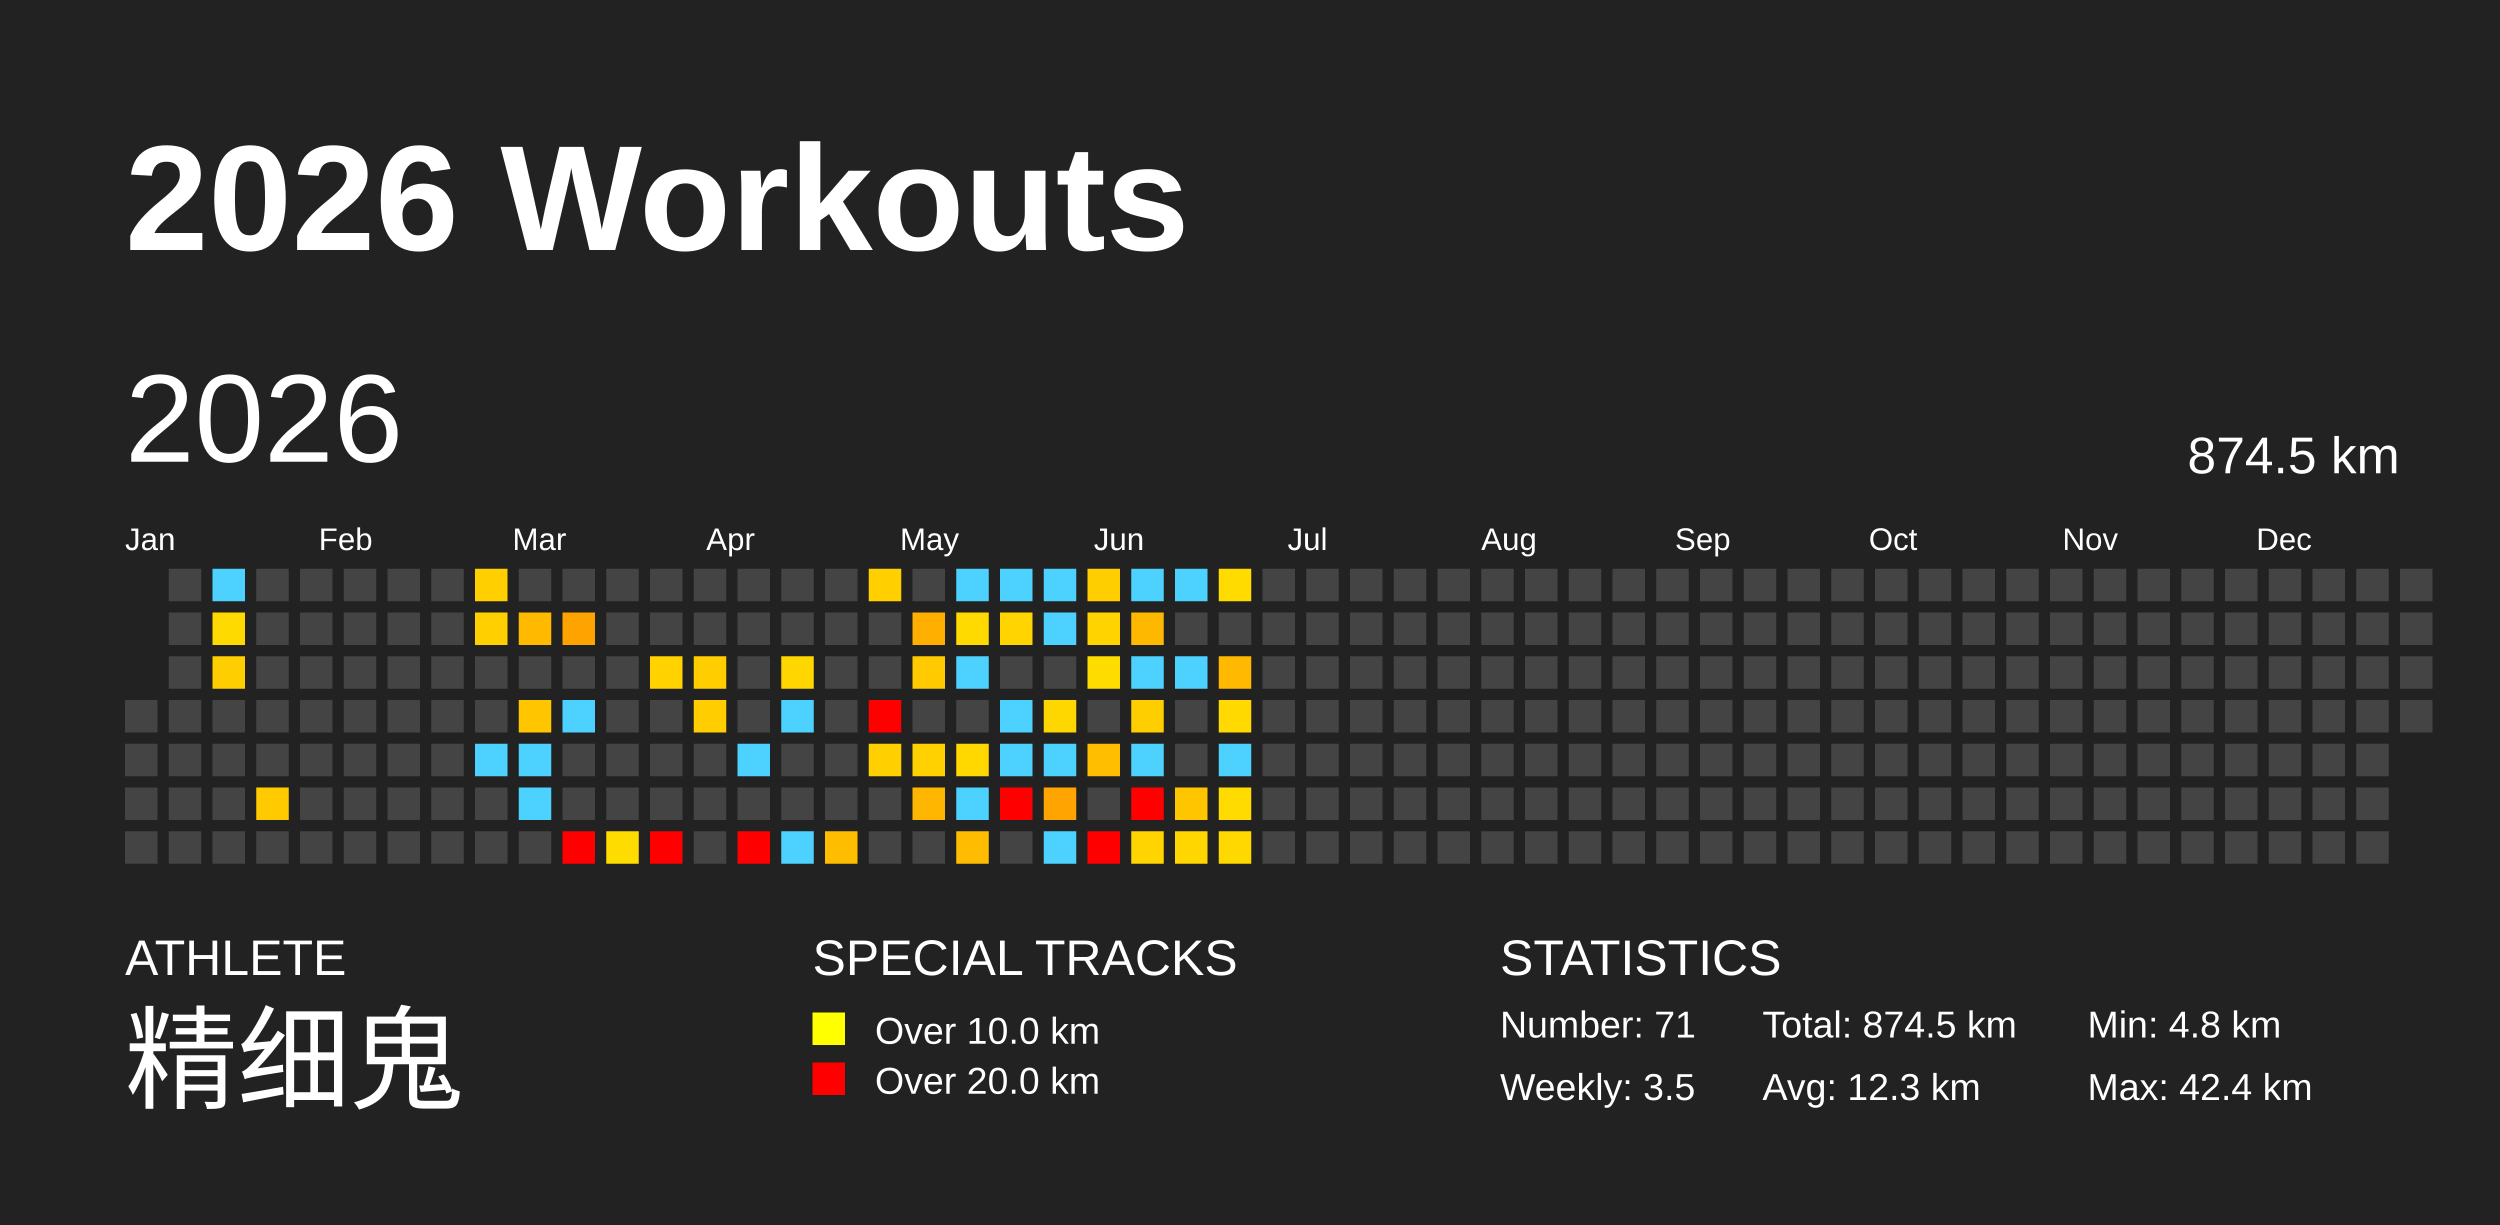
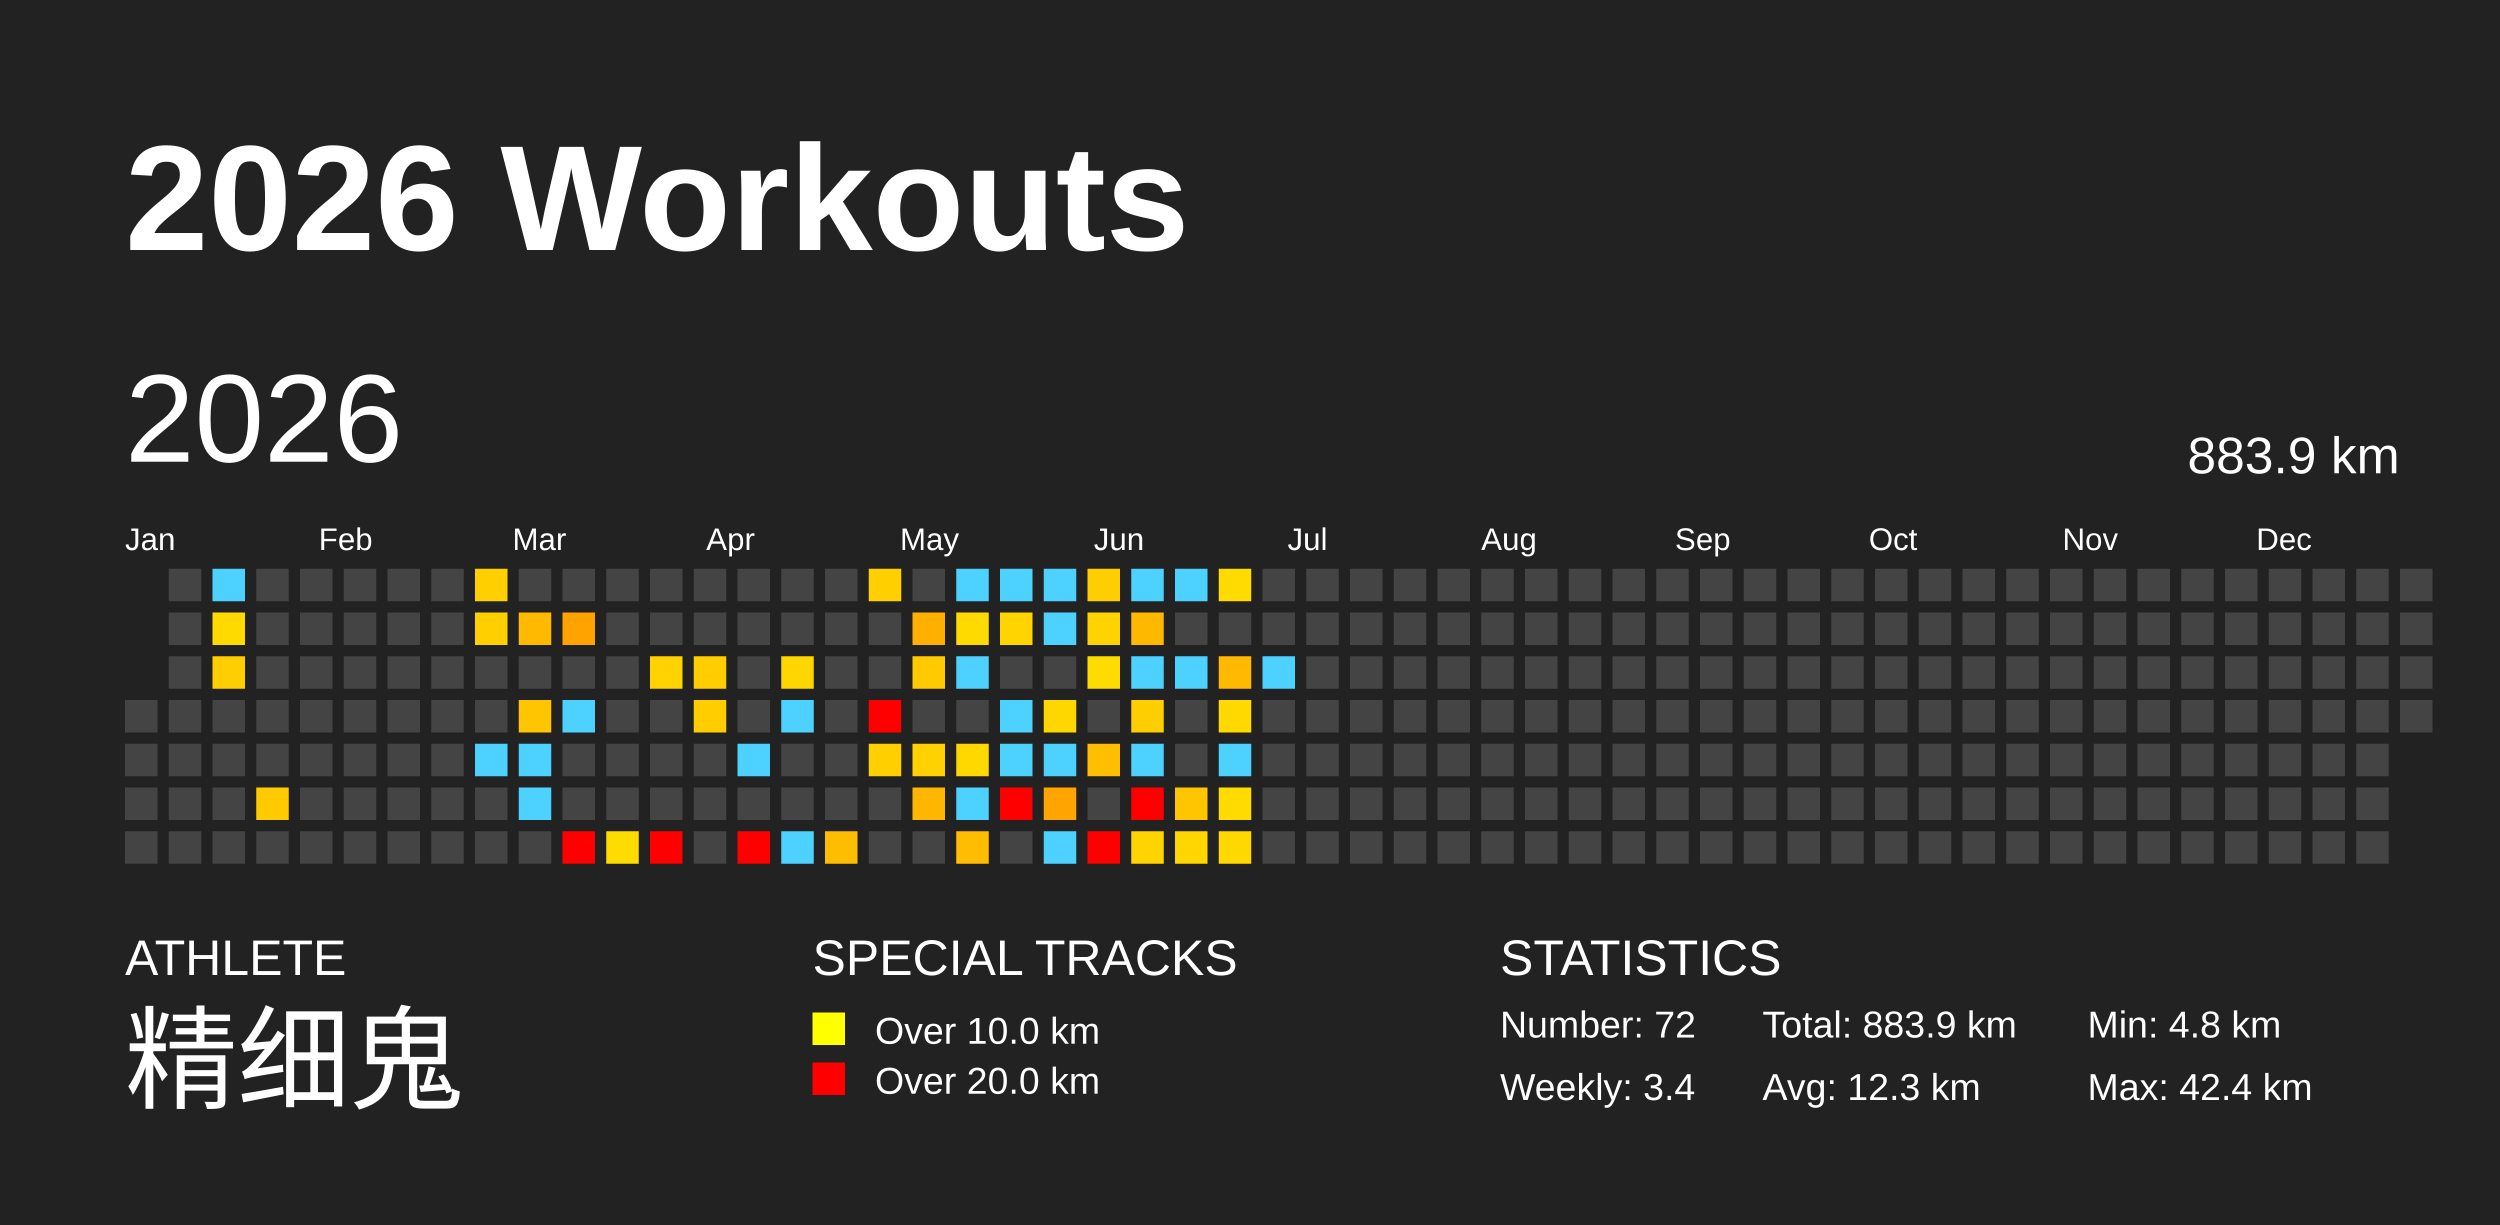
<svg xmlns="http://www.w3.org/2000/svg" baseProfile="full" height="98mm" version="1.1" viewBox="0,0,200,98" width="200mm">
  <defs />
  <rect fill="#222222" height="98" width="200" x="0" y="0" />
  <text fill="#FFFFFF" style="font-size:12px; font-family:Arial; font-weight:bold;" x="10" y="20">2026 Workouts</text>
  <text fill="#FFFFFF" style="font-size:4px; font-family:Arial" x="10" y="78">ATHLETE</text>
  <text fill="#FFFFFF" style="font-size:9px; font-family:Arial" x="10" y="88">精细鬼</text>
  <text fill="#FFFFFF" style="font-size:4px; font-family:Arial" x="65" y="78">SPECIAL TRACKS</text>
  <rect fill="yellow" height="2.6" width="2.6" x="65" y="81" />
  <text fill="#FFFFFF" style="font-size:3px; font-family:Arial" x="70" y="83.5">Over 10.0 km</text>
  <rect fill="red" height="2.6" width="2.6" x="65" y="85" />
  <text fill="#FFFFFF" style="font-size:3px; font-family:Arial" x="70" y="87.5">Over 20.0 km</text>
  <text fill="#FFFFFF" style="font-size:4px; font-family:Arial" x="120" y="78">STATISTICS</text>
-   <text fill="#FFFFFF" style="font-size:3px; font-family:Arial" x="120" y="83">Number: 71</text>
-   <text fill="#FFFFFF" style="font-size:3px; font-family:Arial" x="120" y="88">Weekly: 3.5</text>
-   <text fill="#FFFFFF" style="font-size:3px; font-family:Arial" x="141" y="83">Total: 874.5 km</text>
+   <text fill="#FFFFFF" style="font-size:3px; font-family:Arial" x="120" y="83">Number: 72</text>
+   <text fill="#FFFFFF" style="font-size:3px; font-family:Arial" x="120" y="88">Weekly: 3.4</text>
+   <text fill="#FFFFFF" style="font-size:3px; font-family:Arial" x="141" y="83">Total: 883.9 km</text>
  <text fill="#FFFFFF" style="font-size:3px; font-family:Arial" x="141" y="88">Avg: 12.3 km</text>
  <text fill="#FFFFFF" style="font-size:3px; font-family:Arial" x="167" y="83">Min: 4.8 km</text>
  <text fill="#FFFFFF" style="font-size:3px; font-family:Arial" x="167" y="88">Max: 42.4 km</text>
  <text dominant-baseline="hanging" fill="#FFFFFF" style="font-size:10.0px; font-family:Arial;" x="10" y="30">2026</text>
-   <text dominant-baseline="hanging" fill="#FFFFFF" style="font-size:4.125px; font-family:Arial;" x="175" y="35">874.5 km</text>
+   <text dominant-baseline="hanging" fill="#FFFFFF" style="font-size:4.125px; font-family:Arial;" x="175" y="35">883.9 km</text>
  <text fill="#FFFFFF" style="font-size:2.5px; font-family:Arial" x="10.0" y="44">Jan</text>
  <text fill="#FFFFFF" style="font-size:2.5px; font-family:Arial" x="25.5" y="44">Feb</text>
  <text fill="#FFFFFF" style="font-size:2.5px; font-family:Arial" x="41.0" y="44">Mar</text>
  <text fill="#FFFFFF" style="font-size:2.5px; font-family:Arial" x="56.5" y="44">Apr</text>
  <text fill="#FFFFFF" style="font-size:2.5px; font-family:Arial" x="72.0" y="44">May</text>
  <text fill="#FFFFFF" style="font-size:2.5px; font-family:Arial" x="87.5" y="44">Jun</text>
  <text fill="#FFFFFF" style="font-size:2.5px; font-family:Arial" x="103.0" y="44">Jul</text>
  <text fill="#FFFFFF" style="font-size:2.5px; font-family:Arial" x="118.5" y="44">Aug</text>
  <text fill="#FFFFFF" style="font-size:2.5px; font-family:Arial" x="134.0" y="44">Sep</text>
  <text fill="#FFFFFF" style="font-size:2.5px; font-family:Arial" x="149.5" y="44">Oct</text>
  <text fill="#FFFFFF" style="font-size:2.5px; font-family:Arial" x="165.0" y="44">Nov</text>
  <text fill="#FFFFFF" style="font-size:2.5px; font-family:Arial" x="180.5" y="44">Dec</text>
  <rect fill="#444444" height="2.6" width="2.6" x="10.0" y="56.0" />
  <rect fill="#444444" height="2.6" width="2.6" x="10.0" y="59.5" />
  <rect fill="#444444" height="2.6" width="2.6" x="10.0" y="63.0" />
  <rect fill="#444444" height="2.6" width="2.6" x="10.0" y="66.5" />
  <rect fill="#444444" height="2.6" width="2.6" x="13.5" y="45.5" />
  <rect fill="#444444" height="2.6" width="2.6" x="13.5" y="49.0" />
  <rect fill="#444444" height="2.6" width="2.6" x="13.5" y="52.5" />
  <rect fill="#444444" height="2.6" width="2.6" x="13.5" y="56.0" />
  <rect fill="#444444" height="2.6" width="2.6" x="13.5" y="59.5" />
  <rect fill="#444444" height="2.6" width="2.6" x="13.5" y="63.0" />
  <rect fill="#444444" height="2.6" width="2.6" x="13.5" y="66.5" />
  <rect fill="#4dd2ff" height="2.6" width="2.6" x="17.0" y="45.5" />
  <rect fill="#ffda00" height="2.6" width="2.6" x="17.0" y="49.0" />
  <rect fill="#ffce00" height="2.6" width="2.6" x="17.0" y="52.5" />
  <rect fill="#444444" height="2.6" width="2.6" x="17.0" y="56.0" />
  <rect fill="#444444" height="2.6" width="2.6" x="17.0" y="59.5" />
  <rect fill="#444444" height="2.6" width="2.6" x="17.0" y="63.0" />
  <rect fill="#444444" height="2.6" width="2.6" x="17.0" y="66.5" />
  <rect fill="#444444" height="2.6" width="2.6" x="20.5" y="45.5" />
  <rect fill="#444444" height="2.6" width="2.6" x="20.5" y="49.0" />
  <rect fill="#444444" height="2.6" width="2.6" x="20.5" y="52.5" />
  <rect fill="#444444" height="2.6" width="2.6" x="20.5" y="56.0" />
  <rect fill="#444444" height="2.6" width="2.6" x="20.5" y="59.5" />
  <rect fill="#ffcb00" height="2.6" width="2.6" x="20.5" y="63.0" />
  <rect fill="#444444" height="2.6" width="2.6" x="20.5" y="66.5" />
  <rect fill="#444444" height="2.6" width="2.6" x="24.0" y="45.5" />
  <rect fill="#444444" height="2.6" width="2.6" x="24.0" y="49.0" />
  <rect fill="#444444" height="2.6" width="2.6" x="24.0" y="52.5" />
  <rect fill="#444444" height="2.6" width="2.6" x="24.0" y="56.0" />
  <rect fill="#444444" height="2.6" width="2.6" x="24.0" y="59.5" />
  <rect fill="#444444" height="2.6" width="2.6" x="24.0" y="63.0" />
  <rect fill="#444444" height="2.6" width="2.6" x="24.0" y="66.5" />
  <rect fill="#444444" height="2.6" width="2.6" x="27.5" y="45.5" />
  <rect fill="#444444" height="2.6" width="2.6" x="27.5" y="49.0" />
  <rect fill="#444444" height="2.6" width="2.6" x="27.5" y="52.5" />
  <rect fill="#444444" height="2.6" width="2.6" x="27.5" y="56.0" />
  <rect fill="#444444" height="2.6" width="2.6" x="27.5" y="59.5" />
  <rect fill="#444444" height="2.6" width="2.6" x="27.5" y="63.0" />
  <rect fill="#444444" height="2.6" width="2.6" x="27.5" y="66.5" />
  <rect fill="#444444" height="2.6" width="2.6" x="31.0" y="45.5" />
  <rect fill="#444444" height="2.6" width="2.6" x="31.0" y="49.0" />
  <rect fill="#444444" height="2.6" width="2.6" x="31.0" y="52.5" />
  <rect fill="#444444" height="2.6" width="2.6" x="31.0" y="56.0" />
  <rect fill="#444444" height="2.6" width="2.6" x="31.0" y="59.5" />
  <rect fill="#444444" height="2.6" width="2.6" x="31.0" y="63.0" />
  <rect fill="#444444" height="2.6" width="2.6" x="31.0" y="66.5" />
  <rect fill="#444444" height="2.6" width="2.6" x="34.5" y="45.5" />
  <rect fill="#444444" height="2.6" width="2.6" x="34.5" y="49.0" />
  <rect fill="#444444" height="2.6" width="2.6" x="34.5" y="52.5" />
  <rect fill="#444444" height="2.6" width="2.6" x="34.5" y="56.0" />
  <rect fill="#444444" height="2.6" width="2.6" x="34.5" y="59.5" />
  <rect fill="#444444" height="2.6" width="2.6" x="34.5" y="63.0" />
  <rect fill="#444444" height="2.6" width="2.6" x="34.5" y="66.5" />
  <rect fill="#ffcf00" height="2.6" width="2.6" x="38.0" y="45.5" />
  <rect fill="#ffcf00" height="2.6" width="2.6" x="38.0" y="49.0" />
  <rect fill="#444444" height="2.6" width="2.6" x="38.0" y="52.5" />
  <rect fill="#444444" height="2.6" width="2.6" x="38.0" y="56.0" />
  <rect fill="#4dd2ff" height="2.6" width="2.6" x="38.0" y="59.5" />
  <rect fill="#444444" height="2.6" width="2.6" x="38.0" y="63.0" />
  <rect fill="#444444" height="2.6" width="2.6" x="38.0" y="66.5" />
  <rect fill="#444444" height="2.6" width="2.6" x="41.5" y="45.5" />
  <rect fill="#ffba00" height="2.6" width="2.6" x="41.5" y="49.0" />
  <rect fill="#444444" height="2.6" width="2.6" x="41.5" y="52.5" />
  <rect fill="#ffc600" height="2.6" width="2.6" x="41.5" y="56.0" />
  <rect fill="#4dd2ff" height="2.6" width="2.6" x="41.5" y="59.5" />
  <rect fill="#4dd2ff" height="2.6" width="2.6" x="41.5" y="63.0" />
  <rect fill="#444444" height="2.6" width="2.6" x="41.5" y="66.5" />
  <rect fill="#444444" height="2.6" width="2.6" x="45.0" y="45.5" />
  <rect fill="#ffa300" height="2.6" width="2.6" x="45.0" y="49.0" />
  <rect fill="#444444" height="2.6" width="2.6" x="45.0" y="52.5" />
  <rect fill="#4dd2ff" height="2.6" width="2.6" x="45.0" y="56.0" />
  <rect fill="#444444" height="2.6" width="2.6" x="45.0" y="59.5" />
  <rect fill="#444444" height="2.6" width="2.6" x="45.0" y="63.0" />
  <rect fill="red" height="2.6" width="2.6" x="45.0" y="66.5" />
  <rect fill="#444444" height="2.6" width="2.6" x="48.5" y="45.5" />
  <rect fill="#444444" height="2.6" width="2.6" x="48.5" y="49.0" />
  <rect fill="#444444" height="2.6" width="2.6" x="48.5" y="52.5" />
  <rect fill="#444444" height="2.6" width="2.6" x="48.5" y="56.0" />
  <rect fill="#444444" height="2.6" width="2.6" x="48.5" y="59.5" />
  <rect fill="#444444" height="2.6" width="2.6" x="48.5" y="63.0" />
  <rect fill="#ffdc00" height="2.6" width="2.6" x="48.5" y="66.5" />
  <rect fill="#444444" height="2.6" width="2.6" x="52.0" y="45.5" />
  <rect fill="#444444" height="2.6" width="2.6" x="52.0" y="49.0" />
  <rect fill="#ffd200" height="2.6" width="2.6" x="52.0" y="52.5" />
  <rect fill="#444444" height="2.6" width="2.6" x="52.0" y="56.0" />
  <rect fill="#444444" height="2.6" width="2.6" x="52.0" y="59.5" />
  <rect fill="#444444" height="2.6" width="2.6" x="52.0" y="63.0" />
  <rect fill="red" height="2.6" width="2.6" x="52.0" y="66.5" />
  <rect fill="#444444" height="2.6" width="2.6" x="55.5" y="45.5" />
  <rect fill="#444444" height="2.6" width="2.6" x="55.5" y="49.0" />
  <rect fill="#ffcd00" height="2.6" width="2.6" x="55.5" y="52.5" />
  <rect fill="#ffcd00" height="2.6" width="2.6" x="55.5" y="56.0" />
  <rect fill="#444444" height="2.6" width="2.6" x="55.5" y="59.5" />
  <rect fill="#444444" height="2.6" width="2.6" x="55.5" y="63.0" />
  <rect fill="#444444" height="2.6" width="2.6" x="55.5" y="66.5" />
  <rect fill="#444444" height="2.6" width="2.6" x="59.0" y="45.5" />
  <rect fill="#444444" height="2.6" width="2.6" x="59.0" y="49.0" />
  <rect fill="#444444" height="2.6" width="2.6" x="59.0" y="52.5" />
  <rect fill="#444444" height="2.6" width="2.6" x="59.0" y="56.0" />
  <rect fill="#4dd2ff" height="2.6" width="2.6" x="59.0" y="59.5" />
  <rect fill="#444444" height="2.6" width="2.6" x="59.0" y="63.0" />
  <rect fill="red" height="2.6" width="2.6" x="59.0" y="66.5" />
  <rect fill="#444444" height="2.6" width="2.6" x="62.5" y="45.5" />
  <rect fill="#444444" height="2.6" width="2.6" x="62.5" y="49.0" />
  <rect fill="#ffd600" height="2.6" width="2.6" x="62.5" y="52.5" />
  <rect fill="#4dd2ff" height="2.6" width="2.6" x="62.5" y="56.0" />
  <rect fill="#444444" height="2.6" width="2.6" x="62.5" y="59.5" />
  <rect fill="#444444" height="2.6" width="2.6" x="62.5" y="63.0" />
  <rect fill="#4dd2ff" height="2.6" width="2.6" x="62.5" y="66.5" />
  <rect fill="#444444" height="2.6" width="2.6" x="66.0" y="45.5" />
  <rect fill="#444444" height="2.6" width="2.6" x="66.0" y="49.0" />
  <rect fill="#444444" height="2.6" width="2.6" x="66.0" y="52.5" />
  <rect fill="#444444" height="2.6" width="2.6" x="66.0" y="56.0" />
  <rect fill="#444444" height="2.6" width="2.6" x="66.0" y="59.5" />
  <rect fill="#444444" height="2.6" width="2.6" x="66.0" y="63.0" />
  <rect fill="#ffbd00" height="2.6" width="2.6" x="66.0" y="66.5" />
  <rect fill="#ffcf00" height="2.6" width="2.6" x="69.5" y="45.5" />
  <rect fill="#444444" height="2.6" width="2.6" x="69.5" y="49.0" />
  <rect fill="#444444" height="2.6" width="2.6" x="69.5" y="52.5" />
  <rect fill="red" height="2.6" width="2.6" x="69.5" y="56.0" />
  <rect fill="#ffcf00" height="2.6" width="2.6" x="69.5" y="59.5" />
  <rect fill="#444444" height="2.6" width="2.6" x="69.5" y="63.0" />
  <rect fill="#444444" height="2.6" width="2.6" x="69.5" y="66.5" />
  <rect fill="#444444" height="2.6" width="2.6" x="73.0" y="45.5" />
  <rect fill="#ffaf00" height="2.6" width="2.6" x="73.0" y="49.0" />
  <rect fill="#ffca00" height="2.6" width="2.6" x="73.0" y="52.5" />
  <rect fill="#444444" height="2.6" width="2.6" x="73.0" y="56.0" />
  <rect fill="#ffd100" height="2.6" width="2.6" x="73.0" y="59.5" />
  <rect fill="#ffb600" height="2.6" width="2.6" x="73.0" y="63.0" />
  <rect fill="#444444" height="2.6" width="2.6" x="73.0" y="66.5" />
  <rect fill="#4dd2ff" height="2.6" width="2.6" x="76.5" y="45.5" />
  <rect fill="#ffda00" height="2.6" width="2.6" x="76.5" y="49.0" />
  <rect fill="#4dd2ff" height="2.6" width="2.6" x="76.5" y="52.5" />
  <rect fill="#444444" height="2.6" width="2.6" x="76.5" y="56.0" />
  <rect fill="#ffd800" height="2.6" width="2.6" x="76.5" y="59.5" />
  <rect fill="#4dd2ff" height="2.6" width="2.6" x="76.5" y="63.0" />
  <rect fill="#ffbc00" height="2.6" width="2.6" x="76.5" y="66.5" />
  <rect fill="#4dd2ff" height="2.6" width="2.6" x="80.0" y="45.5" />
  <rect fill="#ffd400" height="2.6" width="2.6" x="80.0" y="49.0" />
  <rect fill="#444444" height="2.6" width="2.6" x="80.0" y="52.5" />
  <rect fill="#4dd2ff" height="2.6" width="2.6" x="80.0" y="56.0" />
  <rect fill="#4dd2ff" height="2.6" width="2.6" x="80.0" y="59.5" />
  <rect fill="red" height="2.6" width="2.6" x="80.0" y="63.0" />
  <rect fill="#444444" height="2.6" width="2.6" x="80.0" y="66.5" />
  <rect fill="#4dd2ff" height="2.6" width="2.6" x="83.5" y="45.5" />
  <rect fill="#4dd2ff" height="2.6" width="2.6" x="83.5" y="49.0" />
  <rect fill="#444444" height="2.6" width="2.6" x="83.5" y="52.5" />
  <rect fill="#ffd700" height="2.6" width="2.6" x="83.5" y="56.0" />
  <rect fill="#4dd2ff" height="2.6" width="2.6" x="83.5" y="59.5" />
  <rect fill="#ffa400" height="2.6" width="2.6" x="83.5" y="63.0" />
  <rect fill="#4dd2ff" height="2.6" width="2.6" x="83.5" y="66.5" />
  <rect fill="#ffce00" height="2.6" width="2.6" x="87.0" y="45.5" />
  <rect fill="#ffd300" height="2.6" width="2.6" x="87.0" y="49.0" />
  <rect fill="#ffdc00" height="2.6" width="2.6" x="87.0" y="52.5" />
  <rect fill="#444444" height="2.6" width="2.6" x="87.0" y="56.0" />
  <rect fill="#ffbf00" height="2.6" width="2.6" x="87.0" y="59.5" />
  <rect fill="#444444" height="2.6" width="2.6" x="87.0" y="63.0" />
  <rect fill="red" height="2.6" width="2.6" x="87.0" y="66.5" />
  <rect fill="#4dd2ff" height="2.6" width="2.6" x="90.5" y="45.5" />
  <rect fill="#ffb800" height="2.6" width="2.6" x="90.5" y="49.0" />
  <rect fill="#4dd2ff" height="2.6" width="2.6" x="90.5" y="52.5" />
  <rect fill="#ffce00" height="2.6" width="2.6" x="90.5" y="56.0" />
  <rect fill="#4dd2ff" height="2.6" width="2.6" x="90.5" y="59.5" />
  <rect fill="red" height="2.6" width="2.6" x="90.5" y="63.0" />
  <rect fill="#ffd400" height="2.6" width="2.6" x="90.5" y="66.5" />
  <rect fill="#4dd2ff" height="2.6" width="2.6" x="94.0" y="45.5" />
  <rect fill="#444444" height="2.6" width="2.6" x="94.0" y="49.0" />
  <rect fill="#4dd2ff" height="2.6" width="2.6" x="94.0" y="52.5" />
  <rect fill="#444444" height="2.6" width="2.6" x="94.0" y="56.0" />
  <rect fill="#444444" height="2.6" width="2.6" x="94.0" y="59.5" />
  <rect fill="#ffc600" height="2.6" width="2.6" x="94.0" y="63.0" />
  <rect fill="#ffd600" height="2.6" width="2.6" x="94.0" y="66.5" />
  <rect fill="#ffdb00" height="2.6" width="2.6" x="97.5" y="45.5" />
  <rect fill="#444444" height="2.6" width="2.6" x="97.5" y="49.0" />
  <rect fill="#ffb900" height="2.6" width="2.6" x="97.5" y="52.5" />
  <rect fill="#ffd900" height="2.6" width="2.6" x="97.5" y="56.0" />
  <rect fill="#4dd2ff" height="2.6" width="2.6" x="97.5" y="59.5" />
  <rect fill="#ffdb00" height="2.6" width="2.6" x="97.5" y="63.0" />
  <rect fill="#ffd800" height="2.6" width="2.6" x="97.5" y="66.5" />
  <rect fill="#444444" height="2.6" width="2.6" x="101.0" y="45.5" />
  <rect fill="#444444" height="2.6" width="2.6" x="101.0" y="49.0" />
-   <rect fill="#444444" height="2.6" width="2.6" x="101.0" y="52.5" />
+   <rect fill="#4dd2ff" height="2.6" width="2.6" x="101.0" y="52.5" />
  <rect fill="#444444" height="2.6" width="2.6" x="101.0" y="56.0" />
  <rect fill="#444444" height="2.6" width="2.6" x="101.0" y="59.5" />
  <rect fill="#444444" height="2.6" width="2.6" x="101.0" y="63.0" />
  <rect fill="#444444" height="2.6" width="2.6" x="101.0" y="66.5" />
  <rect fill="#444444" height="2.6" width="2.6" x="104.5" y="45.5" />
  <rect fill="#444444" height="2.6" width="2.6" x="104.5" y="49.0" />
  <rect fill="#444444" height="2.6" width="2.6" x="104.5" y="52.5" />
  <rect fill="#444444" height="2.6" width="2.6" x="104.5" y="56.0" />
  <rect fill="#444444" height="2.6" width="2.6" x="104.5" y="59.5" />
  <rect fill="#444444" height="2.6" width="2.6" x="104.5" y="63.0" />
  <rect fill="#444444" height="2.6" width="2.6" x="104.5" y="66.5" />
  <rect fill="#444444" height="2.6" width="2.6" x="108.0" y="45.5" />
  <rect fill="#444444" height="2.6" width="2.6" x="108.0" y="49.0" />
  <rect fill="#444444" height="2.6" width="2.6" x="108.0" y="52.5" />
  <rect fill="#444444" height="2.6" width="2.6" x="108.0" y="56.0" />
  <rect fill="#444444" height="2.6" width="2.6" x="108.0" y="59.5" />
  <rect fill="#444444" height="2.6" width="2.6" x="108.0" y="63.0" />
  <rect fill="#444444" height="2.6" width="2.6" x="108.0" y="66.5" />
  <rect fill="#444444" height="2.6" width="2.6" x="111.5" y="45.5" />
  <rect fill="#444444" height="2.6" width="2.6" x="111.5" y="49.0" />
  <rect fill="#444444" height="2.6" width="2.6" x="111.5" y="52.5" />
  <rect fill="#444444" height="2.6" width="2.6" x="111.5" y="56.0" />
  <rect fill="#444444" height="2.6" width="2.6" x="111.5" y="59.5" />
  <rect fill="#444444" height="2.6" width="2.6" x="111.5" y="63.0" />
  <rect fill="#444444" height="2.6" width="2.6" x="111.5" y="66.5" />
  <rect fill="#444444" height="2.6" width="2.6" x="115.0" y="45.5" />
  <rect fill="#444444" height="2.6" width="2.6" x="115.0" y="49.0" />
  <rect fill="#444444" height="2.6" width="2.6" x="115.0" y="52.5" />
  <rect fill="#444444" height="2.6" width="2.6" x="115.0" y="56.0" />
  <rect fill="#444444" height="2.6" width="2.6" x="115.0" y="59.5" />
  <rect fill="#444444" height="2.6" width="2.6" x="115.0" y="63.0" />
  <rect fill="#444444" height="2.6" width="2.6" x="115.0" y="66.5" />
  <rect fill="#444444" height="2.6" width="2.6" x="118.5" y="45.5" />
  <rect fill="#444444" height="2.6" width="2.6" x="118.5" y="49.0" />
  <rect fill="#444444" height="2.6" width="2.6" x="118.5" y="52.5" />
  <rect fill="#444444" height="2.6" width="2.6" x="118.5" y="56.0" />
  <rect fill="#444444" height="2.6" width="2.6" x="118.5" y="59.5" />
  <rect fill="#444444" height="2.6" width="2.6" x="118.5" y="63.0" />
  <rect fill="#444444" height="2.6" width="2.6" x="118.5" y="66.5" />
  <rect fill="#444444" height="2.6" width="2.6" x="122.0" y="45.5" />
  <rect fill="#444444" height="2.6" width="2.6" x="122.0" y="49.0" />
  <rect fill="#444444" height="2.6" width="2.6" x="122.0" y="52.5" />
  <rect fill="#444444" height="2.6" width="2.6" x="122.0" y="56.0" />
  <rect fill="#444444" height="2.6" width="2.6" x="122.0" y="59.5" />
  <rect fill="#444444" height="2.6" width="2.6" x="122.0" y="63.0" />
  <rect fill="#444444" height="2.6" width="2.6" x="122.0" y="66.5" />
  <rect fill="#444444" height="2.6" width="2.6" x="125.5" y="45.5" />
  <rect fill="#444444" height="2.6" width="2.6" x="125.5" y="49.0" />
  <rect fill="#444444" height="2.6" width="2.6" x="125.5" y="52.5" />
  <rect fill="#444444" height="2.6" width="2.6" x="125.5" y="56.0" />
  <rect fill="#444444" height="2.6" width="2.6" x="125.5" y="59.5" />
  <rect fill="#444444" height="2.6" width="2.6" x="125.5" y="63.0" />
  <rect fill="#444444" height="2.6" width="2.6" x="125.5" y="66.5" />
  <rect fill="#444444" height="2.6" width="2.6" x="129.0" y="45.5" />
  <rect fill="#444444" height="2.6" width="2.6" x="129.0" y="49.0" />
  <rect fill="#444444" height="2.6" width="2.6" x="129.0" y="52.5" />
  <rect fill="#444444" height="2.6" width="2.6" x="129.0" y="56.0" />
  <rect fill="#444444" height="2.6" width="2.6" x="129.0" y="59.5" />
  <rect fill="#444444" height="2.6" width="2.6" x="129.0" y="63.0" />
  <rect fill="#444444" height="2.6" width="2.6" x="129.0" y="66.5" />
  <rect fill="#444444" height="2.6" width="2.6" x="132.5" y="45.5" />
  <rect fill="#444444" height="2.6" width="2.6" x="132.5" y="49.0" />
  <rect fill="#444444" height="2.6" width="2.6" x="132.5" y="52.5" />
  <rect fill="#444444" height="2.6" width="2.6" x="132.5" y="56.0" />
  <rect fill="#444444" height="2.6" width="2.6" x="132.5" y="59.5" />
  <rect fill="#444444" height="2.6" width="2.6" x="132.5" y="63.0" />
  <rect fill="#444444" height="2.6" width="2.6" x="132.5" y="66.5" />
  <rect fill="#444444" height="2.6" width="2.6" x="136.0" y="45.5" />
  <rect fill="#444444" height="2.6" width="2.6" x="136.0" y="49.0" />
  <rect fill="#444444" height="2.6" width="2.6" x="136.0" y="52.5" />
  <rect fill="#444444" height="2.6" width="2.6" x="136.0" y="56.0" />
  <rect fill="#444444" height="2.6" width="2.6" x="136.0" y="59.5" />
  <rect fill="#444444" height="2.6" width="2.6" x="136.0" y="63.0" />
  <rect fill="#444444" height="2.6" width="2.6" x="136.0" y="66.5" />
  <rect fill="#444444" height="2.6" width="2.6" x="139.5" y="45.5" />
  <rect fill="#444444" height="2.6" width="2.6" x="139.5" y="49.0" />
  <rect fill="#444444" height="2.6" width="2.6" x="139.5" y="52.5" />
  <rect fill="#444444" height="2.6" width="2.6" x="139.5" y="56.0" />
  <rect fill="#444444" height="2.6" width="2.6" x="139.5" y="59.5" />
  <rect fill="#444444" height="2.6" width="2.6" x="139.5" y="63.0" />
  <rect fill="#444444" height="2.6" width="2.6" x="139.5" y="66.5" />
  <rect fill="#444444" height="2.6" width="2.6" x="143.0" y="45.5" />
  <rect fill="#444444" height="2.6" width="2.6" x="143.0" y="49.0" />
  <rect fill="#444444" height="2.6" width="2.6" x="143.0" y="52.5" />
  <rect fill="#444444" height="2.6" width="2.6" x="143.0" y="56.0" />
  <rect fill="#444444" height="2.6" width="2.6" x="143.0" y="59.5" />
  <rect fill="#444444" height="2.6" width="2.6" x="143.0" y="63.0" />
  <rect fill="#444444" height="2.6" width="2.6" x="143.0" y="66.5" />
  <rect fill="#444444" height="2.6" width="2.6" x="146.5" y="45.5" />
  <rect fill="#444444" height="2.6" width="2.6" x="146.5" y="49.0" />
  <rect fill="#444444" height="2.6" width="2.6" x="146.5" y="52.5" />
  <rect fill="#444444" height="2.6" width="2.6" x="146.5" y="56.0" />
  <rect fill="#444444" height="2.6" width="2.6" x="146.5" y="59.5" />
  <rect fill="#444444" height="2.6" width="2.6" x="146.5" y="63.0" />
  <rect fill="#444444" height="2.6" width="2.6" x="146.5" y="66.5" />
  <rect fill="#444444" height="2.6" width="2.6" x="150.0" y="45.5" />
  <rect fill="#444444" height="2.6" width="2.6" x="150.0" y="49.0" />
  <rect fill="#444444" height="2.6" width="2.6" x="150.0" y="52.5" />
  <rect fill="#444444" height="2.6" width="2.6" x="150.0" y="56.0" />
  <rect fill="#444444" height="2.6" width="2.6" x="150.0" y="59.5" />
  <rect fill="#444444" height="2.6" width="2.6" x="150.0" y="63.0" />
  <rect fill="#444444" height="2.6" width="2.6" x="150.0" y="66.5" />
  <rect fill="#444444" height="2.6" width="2.6" x="153.5" y="45.5" />
  <rect fill="#444444" height="2.6" width="2.6" x="153.5" y="49.0" />
  <rect fill="#444444" height="2.6" width="2.6" x="153.5" y="52.5" />
  <rect fill="#444444" height="2.6" width="2.6" x="153.5" y="56.0" />
  <rect fill="#444444" height="2.6" width="2.6" x="153.5" y="59.5" />
  <rect fill="#444444" height="2.6" width="2.6" x="153.5" y="63.0" />
  <rect fill="#444444" height="2.6" width="2.6" x="153.5" y="66.5" />
  <rect fill="#444444" height="2.6" width="2.6" x="157.0" y="45.5" />
  <rect fill="#444444" height="2.6" width="2.6" x="157.0" y="49.0" />
  <rect fill="#444444" height="2.6" width="2.6" x="157.0" y="52.5" />
  <rect fill="#444444" height="2.6" width="2.6" x="157.0" y="56.0" />
  <rect fill="#444444" height="2.6" width="2.6" x="157.0" y="59.5" />
  <rect fill="#444444" height="2.6" width="2.6" x="157.0" y="63.0" />
  <rect fill="#444444" height="2.6" width="2.6" x="157.0" y="66.5" />
  <rect fill="#444444" height="2.6" width="2.6" x="160.5" y="45.5" />
  <rect fill="#444444" height="2.6" width="2.6" x="160.5" y="49.0" />
  <rect fill="#444444" height="2.6" width="2.6" x="160.5" y="52.5" />
  <rect fill="#444444" height="2.6" width="2.6" x="160.5" y="56.0" />
  <rect fill="#444444" height="2.6" width="2.6" x="160.5" y="59.5" />
  <rect fill="#444444" height="2.6" width="2.6" x="160.5" y="63.0" />
  <rect fill="#444444" height="2.6" width="2.6" x="160.5" y="66.5" />
  <rect fill="#444444" height="2.6" width="2.6" x="164.0" y="45.5" />
  <rect fill="#444444" height="2.6" width="2.6" x="164.0" y="49.0" />
  <rect fill="#444444" height="2.6" width="2.6" x="164.0" y="52.5" />
  <rect fill="#444444" height="2.6" width="2.6" x="164.0" y="56.0" />
  <rect fill="#444444" height="2.6" width="2.6" x="164.0" y="59.5" />
  <rect fill="#444444" height="2.6" width="2.6" x="164.0" y="63.0" />
  <rect fill="#444444" height="2.6" width="2.6" x="164.0" y="66.5" />
  <rect fill="#444444" height="2.6" width="2.6" x="167.5" y="45.5" />
  <rect fill="#444444" height="2.6" width="2.6" x="167.5" y="49.0" />
  <rect fill="#444444" height="2.6" width="2.6" x="167.5" y="52.5" />
  <rect fill="#444444" height="2.6" width="2.6" x="167.5" y="56.0" />
  <rect fill="#444444" height="2.6" width="2.6" x="167.5" y="59.5" />
  <rect fill="#444444" height="2.6" width="2.6" x="167.5" y="63.0" />
  <rect fill="#444444" height="2.6" width="2.6" x="167.5" y="66.5" />
  <rect fill="#444444" height="2.6" width="2.6" x="171.0" y="45.5" />
  <rect fill="#444444" height="2.6" width="2.6" x="171.0" y="49.0" />
  <rect fill="#444444" height="2.6" width="2.6" x="171.0" y="52.5" />
  <rect fill="#444444" height="2.6" width="2.6" x="171.0" y="56.0" />
  <rect fill="#444444" height="2.6" width="2.6" x="171.0" y="59.5" />
  <rect fill="#444444" height="2.6" width="2.6" x="171.0" y="63.0" />
  <rect fill="#444444" height="2.6" width="2.6" x="171.0" y="66.5" />
  <rect fill="#444444" height="2.6" width="2.6" x="174.5" y="45.5" />
  <rect fill="#444444" height="2.6" width="2.6" x="174.5" y="49.0" />
  <rect fill="#444444" height="2.6" width="2.6" x="174.5" y="52.5" />
  <rect fill="#444444" height="2.6" width="2.6" x="174.5" y="56.0" />
  <rect fill="#444444" height="2.6" width="2.6" x="174.5" y="59.5" />
  <rect fill="#444444" height="2.6" width="2.6" x="174.5" y="63.0" />
  <rect fill="#444444" height="2.6" width="2.6" x="174.5" y="66.5" />
  <rect fill="#444444" height="2.6" width="2.6" x="178.0" y="45.5" />
  <rect fill="#444444" height="2.6" width="2.6" x="178.0" y="49.0" />
  <rect fill="#444444" height="2.6" width="2.6" x="178.0" y="52.5" />
  <rect fill="#444444" height="2.6" width="2.6" x="178.0" y="56.0" />
  <rect fill="#444444" height="2.6" width="2.6" x="178.0" y="59.5" />
  <rect fill="#444444" height="2.6" width="2.6" x="178.0" y="63.0" />
  <rect fill="#444444" height="2.6" width="2.6" x="178.0" y="66.5" />
  <rect fill="#444444" height="2.6" width="2.6" x="181.5" y="45.5" />
  <rect fill="#444444" height="2.6" width="2.6" x="181.5" y="49.0" />
  <rect fill="#444444" height="2.6" width="2.6" x="181.5" y="52.5" />
  <rect fill="#444444" height="2.6" width="2.6" x="181.5" y="56.0" />
  <rect fill="#444444" height="2.6" width="2.6" x="181.5" y="59.5" />
  <rect fill="#444444" height="2.6" width="2.6" x="181.5" y="63.0" />
  <rect fill="#444444" height="2.6" width="2.6" x="181.5" y="66.5" />
  <rect fill="#444444" height="2.6" width="2.6" x="185.0" y="45.5" />
  <rect fill="#444444" height="2.6" width="2.6" x="185.0" y="49.0" />
  <rect fill="#444444" height="2.6" width="2.6" x="185.0" y="52.5" />
  <rect fill="#444444" height="2.6" width="2.6" x="185.0" y="56.0" />
  <rect fill="#444444" height="2.6" width="2.6" x="185.0" y="59.5" />
  <rect fill="#444444" height="2.6" width="2.6" x="185.0" y="63.0" />
  <rect fill="#444444" height="2.6" width="2.6" x="185.0" y="66.5" />
  <rect fill="#444444" height="2.6" width="2.6" x="188.5" y="45.5" />
  <rect fill="#444444" height="2.6" width="2.6" x="188.5" y="49.0" />
  <rect fill="#444444" height="2.6" width="2.6" x="188.5" y="52.5" />
  <rect fill="#444444" height="2.6" width="2.6" x="188.5" y="56.0" />
  <rect fill="#444444" height="2.6" width="2.6" x="188.5" y="59.5" />
  <rect fill="#444444" height="2.6" width="2.6" x="188.5" y="63.0" />
  <rect fill="#444444" height="2.6" width="2.6" x="188.5" y="66.5" />
  <rect fill="#444444" height="2.6" width="2.6" x="192.0" y="45.5" />
  <rect fill="#444444" height="2.6" width="2.6" x="192.0" y="49.0" />
  <rect fill="#444444" height="2.6" width="2.6" x="192.0" y="52.5" />
  <rect fill="#444444" height="2.6" width="2.6" x="192.0" y="56.0" />
</svg>
